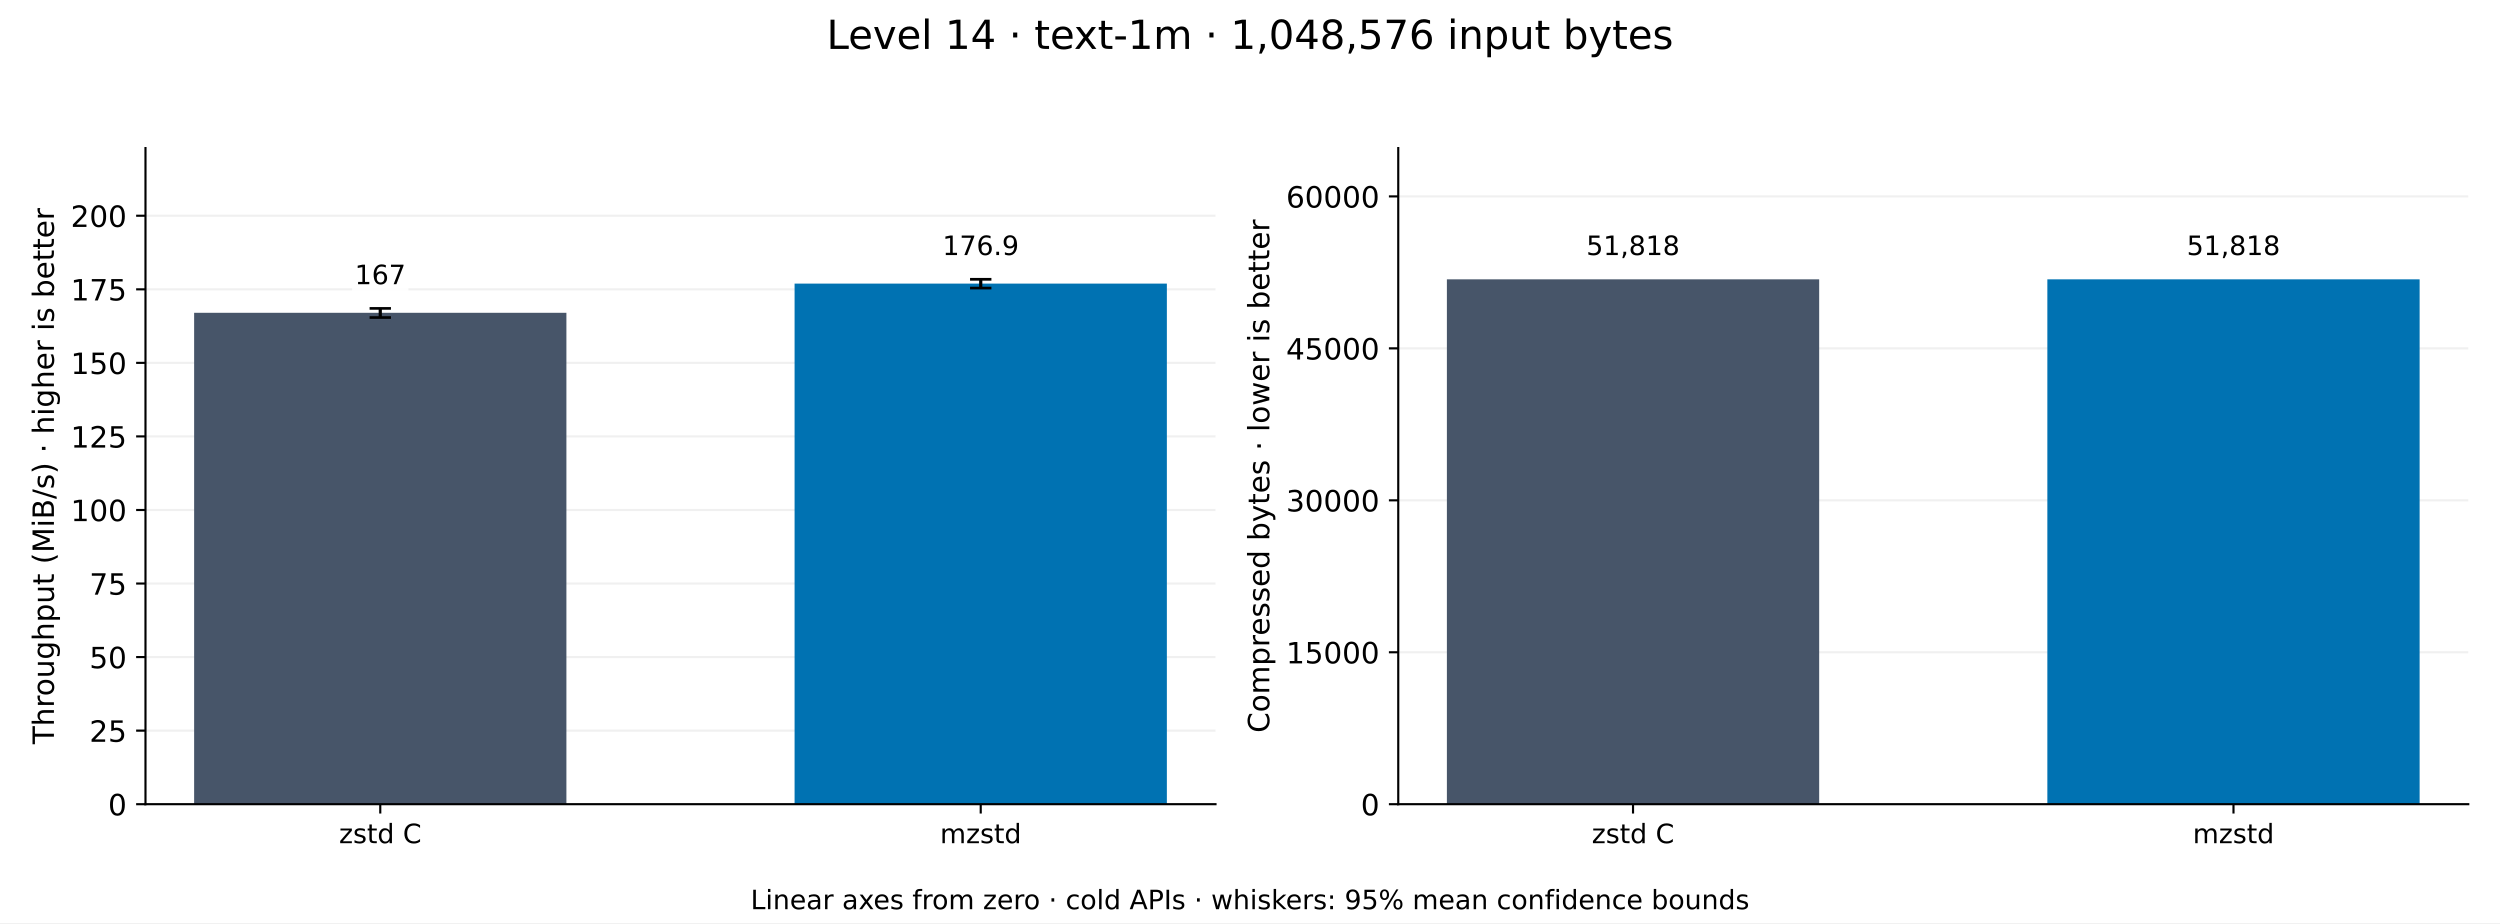
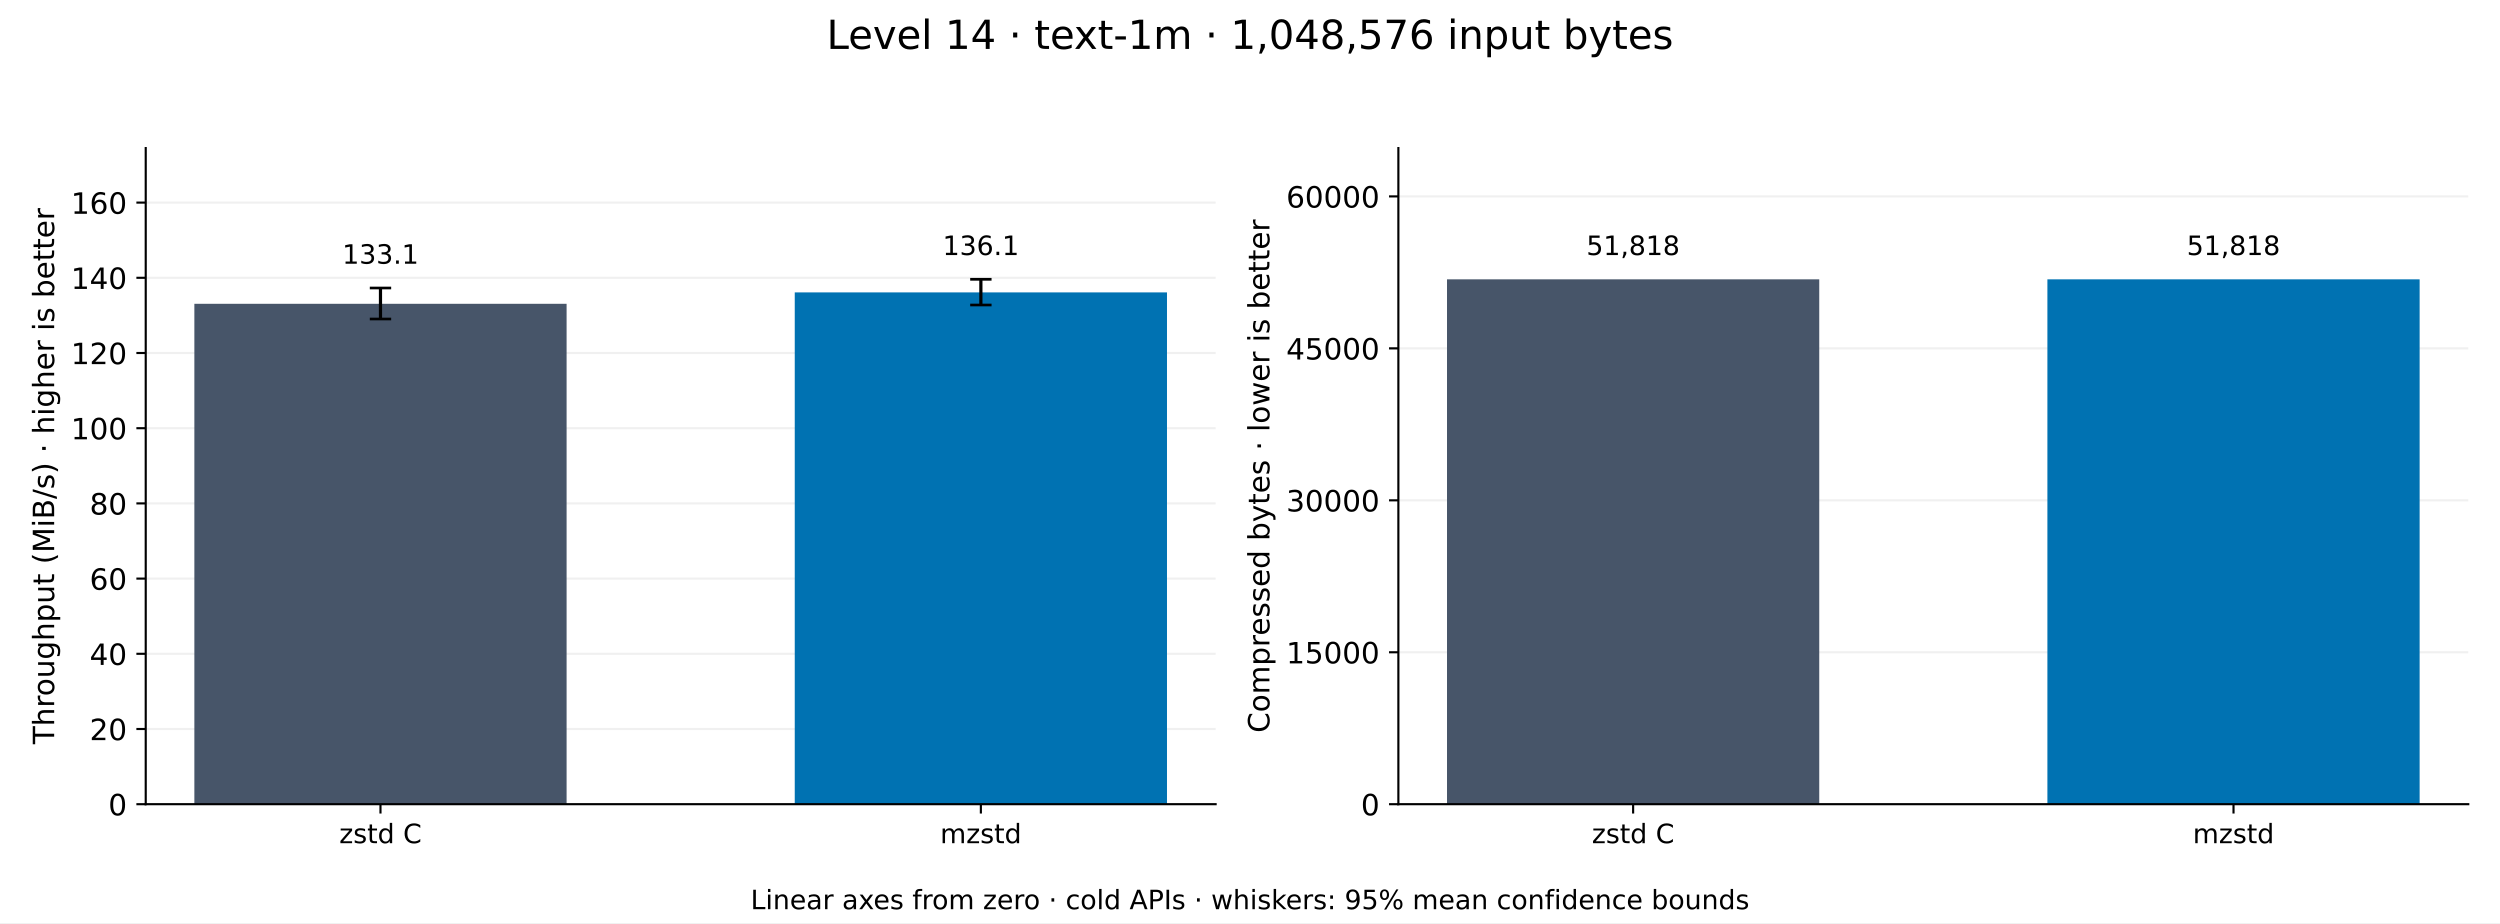
<svg xmlns="http://www.w3.org/2000/svg" xmlns:xlink="http://www.w3.org/1999/xlink" width="936pt" height="345.6pt" viewBox="0 0 936 345.6" version="1.1">
  <defs>
    <style type="text/css">*{stroke-linejoin: round; stroke-linecap: butt}</style>
  </defs>
  <g id="figure_1">
    <g id="patch_1">
      <path d="M 0 345.6 L 936 345.6 L 936 0 L 0 0 z " style="fill: #ffffff" />
    </g>
    <g id="axes_1">
      <g id="patch_2">
-         <path d="M 54.47 301.088 L 455.085 301.088 L 455.085 55.44 L 54.47 55.44 z " style="fill: #ffffff" />
+         <path d="M 54.56 301.088 L 455.13 301.088 L 455.13 55.44 L 54.56 55.44 z " style="fill: #ffffff" />
      </g>
      <g id="matplotlib.axis_1">
        <g id="xtick_1">
          <g id="line2d_1">
            <defs>
              <path id="mcbfd24ea1b" d="M 0 0 L 0 3.5 " style="stroke: #000000; stroke-width: 0.8" />
            </defs>
            <g>
-               <use xlink:href="#mcbfd24ea1b" x="142.371" y="301.088" style="stroke: #000000; stroke-width: 0.8" />
+               <use xlink:href="#mcbfd24ea1b" x="142.452" y="301.088" style="stroke: #000000; stroke-width: 0.8" />
            </g>
          </g>
          <g id="text_1">
-             <text style="font-size: 10px; font-family: 'DejaVu Sans', 'Bitstream Vera Sans', 'Computer Modern Sans Serif', 'Lucida Grande', 'Verdana', 'Geneva', 'Lucid', 'Arial', 'Helvetica', 'Avant Garde', sans-serif; text-anchor: middle" x="142.371" y="315.686" transform="rotate(-0 142.3715 315.6864)">zstd C</text>
+             <text style="font-size: 10px; font-family: 'DejaVu Sans', 'Bitstream Vera Sans', 'Computer Modern Sans Serif', 'Lucida Grande', 'Verdana', 'Geneva', 'Lucid', 'Arial', 'Helvetica', 'Avant Garde', sans-serif; text-anchor: middle" x="142.452" y="315.686" transform="rotate(-0 142.4516 315.6864)">zstd C</text>
          </g>
        </g>
        <g id="xtick_2">
          <g id="line2d_2">
            <g>
-               <use xlink:href="#mcbfd24ea1b" x="367.184" y="301.088" style="stroke: #000000; stroke-width: 0.8" />
+               <use xlink:href="#mcbfd24ea1b" x="367.238" y="301.088" style="stroke: #000000; stroke-width: 0.8" />
            </g>
          </g>
          <g id="text_2">
-             <text style="font-size: 10px; font-family: 'DejaVu Sans', 'Bitstream Vera Sans', 'Computer Modern Sans Serif', 'Lucida Grande', 'Verdana', 'Geneva', 'Lucid', 'Arial', 'Helvetica', 'Avant Garde', sans-serif; text-anchor: middle" x="367.184" y="315.686" transform="rotate(-0 367.1835 315.6864)">mzstd</text>
+             <text style="font-size: 10px; font-family: 'DejaVu Sans', 'Bitstream Vera Sans', 'Computer Modern Sans Serif', 'Lucida Grande', 'Verdana', 'Geneva', 'Lucid', 'Arial', 'Helvetica', 'Avant Garde', sans-serif; text-anchor: middle" x="367.238" y="315.686" transform="rotate(-0 367.2384 315.6864)">mzstd</text>
          </g>
        </g>
      </g>
      <g id="matplotlib.axis_2">
        <g id="ytick_1">
          <g id="line2d_3">
-             <path d="M 54.47 301.088 L 455.085 301.088 " clip-path="url(#p27dde03355)" style="fill: none; stroke: #b0b0b0; stroke-opacity: 0.18; stroke-width: 0.8; stroke-linecap: square" />
+             <path d="M 54.56 301.088 L 455.13 301.088 " clip-path="url(#pa67cffac88)" style="fill: none; stroke: #b0b0b0; stroke-opacity: 0.18; stroke-width: 0.8; stroke-linecap: square" />
          </g>
          <g id="line2d_4">
            <defs>
              <path id="m862e928616" d="M 0 0 L -3.5 0 " style="stroke: #000000; stroke-width: 0.8" />
            </defs>
            <g>
-               <use xlink:href="#m862e928616" x="54.47" y="301.088" style="stroke: #000000; stroke-width: 0.8" />
+               <use xlink:href="#m862e928616" x="54.56" y="301.088" style="stroke: #000000; stroke-width: 0.8" />
            </g>
          </g>
          <g id="text_3">
-             <text style="font-size: 11px; font-family: 'DejaVu Sans', 'Bitstream Vera Sans', 'Computer Modern Sans Serif', 'Lucida Grande', 'Verdana', 'Geneva', 'Lucid', 'Arial', 'Helvetica', 'Avant Garde', sans-serif; text-anchor: end" x="47.47" y="305.267" transform="rotate(-0 47.47 305.2671)">0</text>
+             <text style="font-size: 11px; font-family: 'DejaVu Sans', 'Bitstream Vera Sans', 'Computer Modern Sans Serif', 'Lucida Grande', 'Verdana', 'Geneva', 'Lucid', 'Arial', 'Helvetica', 'Avant Garde', sans-serif; text-anchor: end" x="47.56" y="305.267" transform="rotate(-0 47.56 305.2671)">0</text>
          </g>
        </g>
        <g id="ytick_2">
          <g id="line2d_5">
-             <path d="M 54.47 273.55 L 455.085 273.55 " clip-path="url(#p27dde03355)" style="fill: none; stroke: #b0b0b0; stroke-opacity: 0.18; stroke-width: 0.8; stroke-linecap: square" />
+             <path d="M 54.56 272.934 L 455.13 272.934 " clip-path="url(#pa67cffac88)" style="fill: none; stroke: #b0b0b0; stroke-opacity: 0.18; stroke-width: 0.8; stroke-linecap: square" />
          </g>
          <g id="line2d_6">
            <g>
-               <use xlink:href="#m862e928616" x="54.47" y="273.55" style="stroke: #000000; stroke-width: 0.8" />
+               <use xlink:href="#m862e928616" x="54.56" y="272.934" style="stroke: #000000; stroke-width: 0.8" />
            </g>
          </g>
          <g id="text_4">
-             <text style="font-size: 11px; font-family: 'DejaVu Sans', 'Bitstream Vera Sans', 'Computer Modern Sans Serif', 'Lucida Grande', 'Verdana', 'Geneva', 'Lucid', 'Arial', 'Helvetica', 'Avant Garde', sans-serif; text-anchor: end" x="47.47" y="277.729" transform="rotate(-0 47.47 277.7288)">25</text>
+             <text style="font-size: 11px; font-family: 'DejaVu Sans', 'Bitstream Vera Sans', 'Computer Modern Sans Serif', 'Lucida Grande', 'Verdana', 'Geneva', 'Lucid', 'Arial', 'Helvetica', 'Avant Garde', sans-serif; text-anchor: end" x="47.56" y="277.113" transform="rotate(-0 47.56 277.113)">20</text>
          </g>
        </g>
        <g id="ytick_3">
          <g id="line2d_7">
-             <path d="M 54.47 246.011 L 455.085 246.011 " clip-path="url(#p27dde03355)" style="fill: none; stroke: #b0b0b0; stroke-opacity: 0.18; stroke-width: 0.8; stroke-linecap: square" />
+             <path d="M 54.56 244.78 L 455.13 244.78 " clip-path="url(#pa67cffac88)" style="fill: none; stroke: #b0b0b0; stroke-opacity: 0.18; stroke-width: 0.8; stroke-linecap: square" />
          </g>
          <g id="line2d_8">
            <g>
-               <use xlink:href="#m862e928616" x="54.47" y="246.011" style="stroke: #000000; stroke-width: 0.8" />
+               <use xlink:href="#m862e928616" x="54.56" y="244.78" style="stroke: #000000; stroke-width: 0.8" />
            </g>
          </g>
          <g id="text_5">
-             <text style="font-size: 11px; font-family: 'DejaVu Sans', 'Bitstream Vera Sans', 'Computer Modern Sans Serif', 'Lucida Grande', 'Verdana', 'Geneva', 'Lucid', 'Arial', 'Helvetica', 'Avant Garde', sans-serif; text-anchor: end" x="47.47" y="250.19" transform="rotate(-0 47.47 250.1904)">50</text>
+             <text style="font-size: 11px; font-family: 'DejaVu Sans', 'Bitstream Vera Sans', 'Computer Modern Sans Serif', 'Lucida Grande', 'Verdana', 'Geneva', 'Lucid', 'Arial', 'Helvetica', 'Avant Garde', sans-serif; text-anchor: end" x="47.56" y="248.959" transform="rotate(-0 47.56 248.9589)">40</text>
          </g>
        </g>
        <g id="ytick_4">
          <g id="line2d_9">
-             <path d="M 54.47 218.473 L 455.085 218.473 " clip-path="url(#p27dde03355)" style="fill: none; stroke: #b0b0b0; stroke-opacity: 0.18; stroke-width: 0.8; stroke-linecap: square" />
+             <path d="M 54.56 216.626 L 455.13 216.626 " clip-path="url(#pa67cffac88)" style="fill: none; stroke: #b0b0b0; stroke-opacity: 0.18; stroke-width: 0.8; stroke-linecap: square" />
          </g>
          <g id="line2d_10">
            <g>
-               <use xlink:href="#m862e928616" x="54.47" y="218.473" style="stroke: #000000; stroke-width: 0.8" />
+               <use xlink:href="#m862e928616" x="54.56" y="216.626" style="stroke: #000000; stroke-width: 0.8" />
            </g>
          </g>
          <g id="text_6">
-             <text style="font-size: 11px; font-family: 'DejaVu Sans', 'Bitstream Vera Sans', 'Computer Modern Sans Serif', 'Lucida Grande', 'Verdana', 'Geneva', 'Lucid', 'Arial', 'Helvetica', 'Avant Garde', sans-serif; text-anchor: end" x="47.47" y="222.652" transform="rotate(-0 47.47 222.652)">75</text>
+             <text style="font-size: 11px; font-family: 'DejaVu Sans', 'Bitstream Vera Sans', 'Computer Modern Sans Serif', 'Lucida Grande', 'Verdana', 'Geneva', 'Lucid', 'Arial', 'Helvetica', 'Avant Garde', sans-serif; text-anchor: end" x="47.56" y="220.805" transform="rotate(-0 47.56 220.8047)">60</text>
          </g>
        </g>
        <g id="ytick_5">
          <g id="line2d_11">
-             <path d="M 54.47 190.934 L 455.085 190.934 " clip-path="url(#p27dde03355)" style="fill: none; stroke: #b0b0b0; stroke-opacity: 0.18; stroke-width: 0.8; stroke-linecap: square" />
+             <path d="M 54.56 188.471 L 455.13 188.471 " clip-path="url(#pa67cffac88)" style="fill: none; stroke: #b0b0b0; stroke-opacity: 0.18; stroke-width: 0.8; stroke-linecap: square" />
          </g>
          <g id="line2d_12">
            <g>
-               <use xlink:href="#m862e928616" x="54.47" y="190.934" style="stroke: #000000; stroke-width: 0.8" />
+               <use xlink:href="#m862e928616" x="54.56" y="188.471" style="stroke: #000000; stroke-width: 0.8" />
            </g>
          </g>
          <g id="text_7">
-             <text style="font-size: 11px; font-family: 'DejaVu Sans', 'Bitstream Vera Sans', 'Computer Modern Sans Serif', 'Lucida Grande', 'Verdana', 'Geneva', 'Lucid', 'Arial', 'Helvetica', 'Avant Garde', sans-serif; text-anchor: end" x="47.47" y="195.114" transform="rotate(-0 47.47 195.1136)">100</text>
+             <text style="font-size: 11px; font-family: 'DejaVu Sans', 'Bitstream Vera Sans', 'Computer Modern Sans Serif', 'Lucida Grande', 'Verdana', 'Geneva', 'Lucid', 'Arial', 'Helvetica', 'Avant Garde', sans-serif; text-anchor: end" x="47.56" y="192.651" transform="rotate(-0 47.56 192.6506)">80</text>
          </g>
        </g>
        <g id="ytick_6">
          <g id="line2d_13">
-             <path d="M 54.47 163.396 L 455.085 163.396 " clip-path="url(#p27dde03355)" style="fill: none; stroke: #b0b0b0; stroke-opacity: 0.18; stroke-width: 0.8; stroke-linecap: square" />
+             <path d="M 54.56 160.317 L 455.13 160.317 " clip-path="url(#pa67cffac88)" style="fill: none; stroke: #b0b0b0; stroke-opacity: 0.18; stroke-width: 0.8; stroke-linecap: square" />
          </g>
          <g id="line2d_14">
            <g>
-               <use xlink:href="#m862e928616" x="54.47" y="163.396" style="stroke: #000000; stroke-width: 0.8" />
+               <use xlink:href="#m862e928616" x="54.56" y="160.317" style="stroke: #000000; stroke-width: 0.8" />
            </g>
          </g>
          <g id="text_8">
-             <text style="font-size: 11px; font-family: 'DejaVu Sans', 'Bitstream Vera Sans', 'Computer Modern Sans Serif', 'Lucida Grande', 'Verdana', 'Geneva', 'Lucid', 'Arial', 'Helvetica', 'Avant Garde', sans-serif; text-anchor: end" x="47.47" y="167.575" transform="rotate(-0 47.47 167.5752)">125</text>
+             <text style="font-size: 11px; font-family: 'DejaVu Sans', 'Bitstream Vera Sans', 'Computer Modern Sans Serif', 'Lucida Grande', 'Verdana', 'Geneva', 'Lucid', 'Arial', 'Helvetica', 'Avant Garde', sans-serif; text-anchor: end" x="47.56" y="164.496" transform="rotate(-0 47.56 164.4965)">100</text>
          </g>
        </g>
        <g id="ytick_7">
          <g id="line2d_15">
-             <path d="M 54.47 135.858 L 455.085 135.858 " clip-path="url(#p27dde03355)" style="fill: none; stroke: #b0b0b0; stroke-opacity: 0.18; stroke-width: 0.8; stroke-linecap: square" />
+             <path d="M 54.56 132.163 L 455.13 132.163 " clip-path="url(#pa67cffac88)" style="fill: none; stroke: #b0b0b0; stroke-opacity: 0.18; stroke-width: 0.8; stroke-linecap: square" />
          </g>
          <g id="line2d_16">
            <g>
-               <use xlink:href="#m862e928616" x="54.47" y="135.858" style="stroke: #000000; stroke-width: 0.8" />
+               <use xlink:href="#m862e928616" x="54.56" y="132.163" style="stroke: #000000; stroke-width: 0.8" />
            </g>
          </g>
          <g id="text_9">
-             <text style="font-size: 11px; font-family: 'DejaVu Sans', 'Bitstream Vera Sans', 'Computer Modern Sans Serif', 'Lucida Grande', 'Verdana', 'Geneva', 'Lucid', 'Arial', 'Helvetica', 'Avant Garde', sans-serif; text-anchor: end" x="47.47" y="140.037" transform="rotate(-0 47.47 140.0368)">150</text>
+             <text style="font-size: 11px; font-family: 'DejaVu Sans', 'Bitstream Vera Sans', 'Computer Modern Sans Serif', 'Lucida Grande', 'Verdana', 'Geneva', 'Lucid', 'Arial', 'Helvetica', 'Avant Garde', sans-serif; text-anchor: end" x="47.56" y="136.342" transform="rotate(-0 47.56 136.3424)">120</text>
          </g>
        </g>
        <g id="ytick_8">
          <g id="line2d_17">
-             <path d="M 54.47 108.319 L 455.085 108.319 " clip-path="url(#p27dde03355)" style="fill: none; stroke: #b0b0b0; stroke-opacity: 0.18; stroke-width: 0.8; stroke-linecap: square" />
+             <path d="M 54.56 104.009 L 455.13 104.009 " clip-path="url(#pa67cffac88)" style="fill: none; stroke: #b0b0b0; stroke-opacity: 0.18; stroke-width: 0.8; stroke-linecap: square" />
          </g>
          <g id="line2d_18">
            <g>
-               <use xlink:href="#m862e928616" x="54.47" y="108.319" style="stroke: #000000; stroke-width: 0.8" />
+               <use xlink:href="#m862e928616" x="54.56" y="104.009" style="stroke: #000000; stroke-width: 0.8" />
            </g>
          </g>
          <g id="text_10">
-             <text style="font-size: 11px; font-family: 'DejaVu Sans', 'Bitstream Vera Sans', 'Computer Modern Sans Serif', 'Lucida Grande', 'Verdana', 'Geneva', 'Lucid', 'Arial', 'Helvetica', 'Avant Garde', sans-serif; text-anchor: end" x="47.47" y="112.498" transform="rotate(-0 47.47 112.4984)">175</text>
+             <text style="font-size: 11px; font-family: 'DejaVu Sans', 'Bitstream Vera Sans', 'Computer Modern Sans Serif', 'Lucida Grande', 'Verdana', 'Geneva', 'Lucid', 'Arial', 'Helvetica', 'Avant Garde', sans-serif; text-anchor: end" x="47.56" y="108.188" transform="rotate(-0 47.56 108.1882)">140</text>
          </g>
        </g>
        <g id="ytick_9">
          <g id="line2d_19">
-             <path d="M 54.47 80.781 L 455.085 80.781 " clip-path="url(#p27dde03355)" style="fill: none; stroke: #b0b0b0; stroke-opacity: 0.18; stroke-width: 0.8; stroke-linecap: square" />
+             <path d="M 54.56 75.855 L 455.13 75.855 " clip-path="url(#pa67cffac88)" style="fill: none; stroke: #b0b0b0; stroke-opacity: 0.18; stroke-width: 0.8; stroke-linecap: square" />
          </g>
          <g id="line2d_20">
            <g>
-               <use xlink:href="#m862e928616" x="54.47" y="80.781" style="stroke: #000000; stroke-width: 0.8" />
+               <use xlink:href="#m862e928616" x="54.56" y="75.855" style="stroke: #000000; stroke-width: 0.8" />
            </g>
          </g>
          <g id="text_11">
-             <text style="font-size: 11px; font-family: 'DejaVu Sans', 'Bitstream Vera Sans', 'Computer Modern Sans Serif', 'Lucida Grande', 'Verdana', 'Geneva', 'Lucid', 'Arial', 'Helvetica', 'Avant Garde', sans-serif; text-anchor: end" x="47.47" y="84.96" transform="rotate(-0 47.47 84.96004)">200</text>
+             <text style="font-size: 11px; font-family: 'DejaVu Sans', 'Bitstream Vera Sans', 'Computer Modern Sans Serif', 'Lucida Grande', 'Verdana', 'Geneva', 'Lucid', 'Arial', 'Helvetica', 'Avant Garde', sans-serif; text-anchor: end" x="47.56" y="80.034" transform="rotate(-0 47.56 80.03409)">160</text>
          </g>
        </g>
        <g id="text_12">
-           <text style="font-size: 11px; font-family: 'DejaVu Sans', 'Bitstream Vera Sans', 'Computer Modern Sans Serif', 'Lucida Grande', 'Verdana', 'Geneva', 'Lucid', 'Arial', 'Helvetica', 'Avant Garde', sans-serif; text-anchor: middle" x="20.186" y="178.264" transform="rotate(-90 20.18609 178.264)">Throughput (MiB/s) · higher is better</text>
+           <text style="font-size: 11px; font-family: 'DejaVu Sans', 'Bitstream Vera Sans', 'Computer Modern Sans Serif', 'Lucida Grande', 'Verdana', 'Geneva', 'Lucid', 'Arial', 'Helvetica', 'Avant Garde', sans-serif; text-anchor: middle" x="20.276" y="178.264" transform="rotate(-90 20.27609 178.264)">Throughput (MiB/s) · higher is better</text>
        </g>
      </g>
      <g id="patch_3">
-         <path d="M 72.68 301.088 L 212.063 301.088 L 212.063 117.121 L 72.68 117.121 z " clip-path="url(#p27dde03355)" style="fill: #475569" />
+         <path d="M 72.768 301.088 L 212.136 301.088 L 212.136 113.733 L 72.768 113.733 z " clip-path="url(#pa67cffac88)" style="fill: #475569" />
      </g>
      <g id="patch_4">
-         <path d="M 297.492 301.088 L 436.875 301.088 L 436.875 106.19 L 297.492 106.19 z " clip-path="url(#p27dde03355)" style="fill: #0072b2" />
+         <path d="M 297.554 301.088 L 436.922 301.088 L 436.922 109.475 L 297.554 109.475 z " clip-path="url(#pa67cffac88)" style="fill: #0072b2" />
      </g>
      <g id="LineCollection_1">
-         <path d="M 142.371 118.891 L 142.371 115.475 " clip-path="url(#p27dde03355)" style="fill: none; stroke: #000000; stroke-width: 1.2" />
-         <path d="M 367.184 107.845 L 367.184 104.57 " clip-path="url(#p27dde03355)" style="fill: none; stroke: #000000; stroke-width: 1.2" />
+         <path d="M 142.452 119.426 L 142.452 107.824 " clip-path="url(#pa67cffac88)" style="fill: none; stroke: #000000; stroke-width: 1.2" />
+         <path d="M 367.238 114.188 L 367.238 104.57 " clip-path="url(#pa67cffac88)" style="fill: none; stroke: #000000; stroke-width: 1.2" />
      </g>
      <g id="line2d_21">
        <defs>
          <path id="mf7f69e77f0" d="M 4 0 L -4 -0 " style="stroke: #000000" />
        </defs>
-         <g clip-path="url(#p27dde03355)">
-           <use xlink:href="#mf7f69e77f0" x="142.371" y="118.891" style="fill: #1f77b4; stroke: #000000" />
-           <use xlink:href="#mf7f69e77f0" x="367.184" y="107.845" style="fill: #1f77b4; stroke: #000000" />
+         <g clip-path="url(#pa67cffac88)">
+           <use xlink:href="#mf7f69e77f0" x="142.452" y="119.426" style="fill: #1f77b4; stroke: #000000" />
+           <use xlink:href="#mf7f69e77f0" x="367.238" y="114.188" style="fill: #1f77b4; stroke: #000000" />
        </g>
      </g>
      <g id="line2d_22">
-         <g clip-path="url(#p27dde03355)">
-           <use xlink:href="#mf7f69e77f0" x="142.371" y="115.475" style="fill: #1f77b4; stroke: #000000" />
-           <use xlink:href="#mf7f69e77f0" x="367.184" y="104.57" style="fill: #1f77b4; stroke: #000000" />
+         <g clip-path="url(#pa67cffac88)">
+           <use xlink:href="#mf7f69e77f0" x="142.452" y="107.824" style="fill: #1f77b4; stroke: #000000" />
+           <use xlink:href="#mf7f69e77f0" x="367.238" y="104.57" style="fill: #1f77b4; stroke: #000000" />
        </g>
      </g>
      <g id="patch_5">
-         <path d="M 54.47 301.088 L 54.47 55.44 " style="fill: none; stroke: #000000; stroke-width: 0.8; stroke-linejoin: miter; stroke-linecap: square" />
+         <path d="M 54.56 301.088 L 54.56 55.44 " style="fill: none; stroke: #000000; stroke-width: 0.8; stroke-linejoin: miter; stroke-linecap: square" />
      </g>
      <g id="patch_6">
-         <path d="M 54.47 301.088 L 455.085 301.088 " style="fill: none; stroke: #000000; stroke-width: 0.8; stroke-linejoin: miter; stroke-linecap: square" />
+         <path d="M 54.56 301.088 L 455.13 301.088 " style="fill: none; stroke: #000000; stroke-width: 0.8; stroke-linejoin: miter; stroke-linecap: square" />
      </g>
      <g id="text_13">
        <g id="patch_7">
-           <path d="M 131.828 109.475 L 152.915 109.475 L 152.915 97.797 L 131.828 97.797 z " style="fill: #ffffff; opacity: 0.9" />
-         </g>
-         <text style="font-size: 10px; font-family: 'DejaVu Sans', 'Bitstream Vera Sans', 'Computer Modern Sans Serif', 'Lucida Grande', 'Verdana', 'Geneva', 'Lucid', 'Arial', 'Helvetica', 'Avant Garde', sans-serif; text-anchor: middle" x="142.371" y="106.395" transform="rotate(-0 142.3715 106.395)">167</text>
+           <path d="M 127.138 101.824 L 157.766 101.824 L 157.766 90.146 L 127.138 90.146 z " style="fill: #ffffff; opacity: 0.9" />
+         </g>
+         <text style="font-size: 10px; font-family: 'DejaVu Sans', 'Bitstream Vera Sans', 'Computer Modern Sans Serif', 'Lucida Grande', 'Verdana', 'Geneva', 'Lucid', 'Arial', 'Helvetica', 'Avant Garde', sans-serif; text-anchor: middle" x="142.452" y="98.744" transform="rotate(-0 142.4516 98.7441)">133.1</text>
      </g>
      <g id="text_14">
        <g id="patch_8">
-           <path d="M 351.869 98.57 L 382.498 98.57 L 382.498 86.891 L 351.869 86.891 z " style="fill: #ffffff; opacity: 0.9" />
-         </g>
-         <text style="font-size: 10px; font-family: 'DejaVu Sans', 'Bitstream Vera Sans', 'Computer Modern Sans Serif', 'Lucida Grande', 'Verdana', 'Geneva', 'Lucid', 'Arial', 'Helvetica', 'Avant Garde', sans-serif; text-anchor: middle" x="367.184" y="95.49" transform="rotate(-0 367.1835 95.48991)">176.9</text>
+           <path d="M 351.924 98.57 L 382.552 98.57 L 382.552 86.891 L 351.924 86.891 z " style="fill: #ffffff; opacity: 0.9" />
+         </g>
+         <text style="font-size: 10px; font-family: 'DejaVu Sans', 'Bitstream Vera Sans', 'Computer Modern Sans Serif', 'Lucida Grande', 'Verdana', 'Geneva', 'Lucid', 'Arial', 'Helvetica', 'Avant Garde', sans-serif; text-anchor: middle" x="367.238" y="95.49" transform="rotate(-0 367.2384 95.48991)">136.1</text>
      </g>
    </g>
    <g id="axes_2">
      <g id="patch_9">
-         <path d="M 523.505 301.088 L 924.12 301.088 L 924.12 55.44 L 523.505 55.44 z " style="fill: #ffffff" />
+         <path d="M 523.55 301.088 L 924.12 301.088 L 924.12 55.44 L 523.55 55.44 z " style="fill: #ffffff" />
      </g>
      <g id="matplotlib.axis_3">
        <g id="xtick_3">
          <g id="line2d_23">
            <g>
-               <use xlink:href="#mcbfd24ea1b" x="611.406" y="301.088" style="stroke: #000000; stroke-width: 0.8" />
+               <use xlink:href="#mcbfd24ea1b" x="611.442" y="301.088" style="stroke: #000000; stroke-width: 0.8" />
            </g>
          </g>
          <g id="text_15">
-             <text style="font-size: 10px; font-family: 'DejaVu Sans', 'Bitstream Vera Sans', 'Computer Modern Sans Serif', 'Lucida Grande', 'Verdana', 'Geneva', 'Lucid', 'Arial', 'Helvetica', 'Avant Garde', sans-serif; text-anchor: middle" x="611.406" y="315.686" transform="rotate(-0 611.4065 315.6864)">zstd C</text>
+             <text style="font-size: 10px; font-family: 'DejaVu Sans', 'Bitstream Vera Sans', 'Computer Modern Sans Serif', 'Lucida Grande', 'Verdana', 'Geneva', 'Lucid', 'Arial', 'Helvetica', 'Avant Garde', sans-serif; text-anchor: middle" x="611.442" y="315.686" transform="rotate(-0 611.4416 315.6864)">zstd C</text>
          </g>
        </g>
        <g id="xtick_4">
          <g id="line2d_24">
            <g>
-               <use xlink:href="#mcbfd24ea1b" x="836.219" y="301.088" style="stroke: #000000; stroke-width: 0.8" />
+               <use xlink:href="#mcbfd24ea1b" x="836.228" y="301.088" style="stroke: #000000; stroke-width: 0.8" />
            </g>
          </g>
          <g id="text_16">
-             <text style="font-size: 10px; font-family: 'DejaVu Sans', 'Bitstream Vera Sans', 'Computer Modern Sans Serif', 'Lucida Grande', 'Verdana', 'Geneva', 'Lucid', 'Arial', 'Helvetica', 'Avant Garde', sans-serif; text-anchor: middle" x="836.219" y="315.686" transform="rotate(-0 836.2185 315.6864)">mzstd</text>
+             <text style="font-size: 10px; font-family: 'DejaVu Sans', 'Bitstream Vera Sans', 'Computer Modern Sans Serif', 'Lucida Grande', 'Verdana', 'Geneva', 'Lucid', 'Arial', 'Helvetica', 'Avant Garde', sans-serif; text-anchor: middle" x="836.228" y="315.686" transform="rotate(-0 836.2284 315.6864)">mzstd</text>
          </g>
        </g>
      </g>
      <g id="matplotlib.axis_4">
        <g id="ytick_10">
          <g id="line2d_25">
-             <path d="M 523.505 301.088 L 924.12 301.088 " clip-path="url(#pb82eabf5b1)" style="fill: none; stroke: #b0b0b0; stroke-opacity: 0.18; stroke-width: 0.8; stroke-linecap: square" />
+             <path d="M 523.55 301.088 L 924.12 301.088 " clip-path="url(#pa73c3ccd9b)" style="fill: none; stroke: #b0b0b0; stroke-opacity: 0.18; stroke-width: 0.8; stroke-linecap: square" />
          </g>
          <g id="line2d_26">
            <g>
-               <use xlink:href="#m862e928616" x="523.505" y="301.088" style="stroke: #000000; stroke-width: 0.8" />
+               <use xlink:href="#m862e928616" x="523.55" y="301.088" style="stroke: #000000; stroke-width: 0.8" />
            </g>
          </g>
          <g id="text_17">
-             <text style="font-size: 11px; font-family: 'DejaVu Sans', 'Bitstream Vera Sans', 'Computer Modern Sans Serif', 'Lucida Grande', 'Verdana', 'Geneva', 'Lucid', 'Arial', 'Helvetica', 'Avant Garde', sans-serif; text-anchor: end" x="516.505" y="305.267" transform="rotate(-0 516.505 305.2671)">0</text>
+             <text style="font-size: 11px; font-family: 'DejaVu Sans', 'Bitstream Vera Sans', 'Computer Modern Sans Serif', 'Lucida Grande', 'Verdana', 'Geneva', 'Lucid', 'Arial', 'Helvetica', 'Avant Garde', sans-serif; text-anchor: end" x="516.55" y="305.267" transform="rotate(-0 516.55 305.2671)">0</text>
          </g>
        </g>
        <g id="ytick_11">
          <g id="line2d_27">
-             <path d="M 523.505 244.201 L 924.12 244.201 " clip-path="url(#pb82eabf5b1)" style="fill: none; stroke: #b0b0b0; stroke-opacity: 0.18; stroke-width: 0.8; stroke-linecap: square" />
+             <path d="M 523.55 244.201 L 924.12 244.201 " clip-path="url(#pa73c3ccd9b)" style="fill: none; stroke: #b0b0b0; stroke-opacity: 0.18; stroke-width: 0.8; stroke-linecap: square" />
          </g>
          <g id="line2d_28">
            <g>
-               <use xlink:href="#m862e928616" x="523.505" y="244.201" style="stroke: #000000; stroke-width: 0.8" />
+               <use xlink:href="#m862e928616" x="523.55" y="244.201" style="stroke: #000000; stroke-width: 0.8" />
            </g>
          </g>
          <g id="text_18">
-             <text style="font-size: 11px; font-family: 'DejaVu Sans', 'Bitstream Vera Sans', 'Computer Modern Sans Serif', 'Lucida Grande', 'Verdana', 'Geneva', 'Lucid', 'Arial', 'Helvetica', 'Avant Garde', sans-serif; text-anchor: end" x="516.505" y="248.38" transform="rotate(-0 516.505 248.38)">15000</text>
+             <text style="font-size: 11px; font-family: 'DejaVu Sans', 'Bitstream Vera Sans', 'Computer Modern Sans Serif', 'Lucida Grande', 'Verdana', 'Geneva', 'Lucid', 'Arial', 'Helvetica', 'Avant Garde', sans-serif; text-anchor: end" x="516.55" y="248.38" transform="rotate(-0 516.55 248.38)">15000</text>
          </g>
        </g>
        <g id="ytick_12">
          <g id="line2d_29">
-             <path d="M 523.505 187.314 L 924.12 187.314 " clip-path="url(#pb82eabf5b1)" style="fill: none; stroke: #b0b0b0; stroke-opacity: 0.18; stroke-width: 0.8; stroke-linecap: square" />
+             <path d="M 523.55 187.314 L 924.12 187.314 " clip-path="url(#pa73c3ccd9b)" style="fill: none; stroke: #b0b0b0; stroke-opacity: 0.18; stroke-width: 0.8; stroke-linecap: square" />
          </g>
          <g id="line2d_30">
            <g>
-               <use xlink:href="#m862e928616" x="523.505" y="187.314" style="stroke: #000000; stroke-width: 0.8" />
+               <use xlink:href="#m862e928616" x="523.55" y="187.314" style="stroke: #000000; stroke-width: 0.8" />
            </g>
          </g>
          <g id="text_19">
-             <text style="font-size: 11px; font-family: 'DejaVu Sans', 'Bitstream Vera Sans', 'Computer Modern Sans Serif', 'Lucida Grande', 'Verdana', 'Geneva', 'Lucid', 'Arial', 'Helvetica', 'Avant Garde', sans-serif; text-anchor: end" x="516.505" y="191.493" transform="rotate(-0 516.505 191.4929)">30000</text>
+             <text style="font-size: 11px; font-family: 'DejaVu Sans', 'Bitstream Vera Sans', 'Computer Modern Sans Serif', 'Lucida Grande', 'Verdana', 'Geneva', 'Lucid', 'Arial', 'Helvetica', 'Avant Garde', sans-serif; text-anchor: end" x="516.55" y="191.493" transform="rotate(-0 516.55 191.4929)">30000</text>
          </g>
        </g>
        <g id="ytick_13">
          <g id="line2d_31">
-             <path d="M 523.505 130.427 L 924.12 130.427 " clip-path="url(#pb82eabf5b1)" style="fill: none; stroke: #b0b0b0; stroke-opacity: 0.18; stroke-width: 0.8; stroke-linecap: square" />
+             <path d="M 523.55 130.427 L 924.12 130.427 " clip-path="url(#pa73c3ccd9b)" style="fill: none; stroke: #b0b0b0; stroke-opacity: 0.18; stroke-width: 0.8; stroke-linecap: square" />
          </g>
          <g id="line2d_32">
            <g>
-               <use xlink:href="#m862e928616" x="523.505" y="130.427" style="stroke: #000000; stroke-width: 0.8" />
+               <use xlink:href="#m862e928616" x="523.55" y="130.427" style="stroke: #000000; stroke-width: 0.8" />
            </g>
          </g>
          <g id="text_20">
-             <text style="font-size: 11px; font-family: 'DejaVu Sans', 'Bitstream Vera Sans', 'Computer Modern Sans Serif', 'Lucida Grande', 'Verdana', 'Geneva', 'Lucid', 'Arial', 'Helvetica', 'Avant Garde', sans-serif; text-anchor: end" x="516.505" y="134.606" transform="rotate(-0 516.505 134.6058)">45000</text>
+             <text style="font-size: 11px; font-family: 'DejaVu Sans', 'Bitstream Vera Sans', 'Computer Modern Sans Serif', 'Lucida Grande', 'Verdana', 'Geneva', 'Lucid', 'Arial', 'Helvetica', 'Avant Garde', sans-serif; text-anchor: end" x="516.55" y="134.606" transform="rotate(-0 516.55 134.6058)">45000</text>
          </g>
        </g>
        <g id="ytick_14">
          <g id="line2d_33">
-             <path d="M 523.505 73.54 L 924.12 73.54 " clip-path="url(#pb82eabf5b1)" style="fill: none; stroke: #b0b0b0; stroke-opacity: 0.18; stroke-width: 0.8; stroke-linecap: square" />
+             <path d="M 523.55 73.54 L 924.12 73.54 " clip-path="url(#pa73c3ccd9b)" style="fill: none; stroke: #b0b0b0; stroke-opacity: 0.18; stroke-width: 0.8; stroke-linecap: square" />
          </g>
          <g id="line2d_34">
            <g>
-               <use xlink:href="#m862e928616" x="523.505" y="73.54" style="stroke: #000000; stroke-width: 0.8" />
+               <use xlink:href="#m862e928616" x="523.55" y="73.54" style="stroke: #000000; stroke-width: 0.8" />
            </g>
          </g>
          <g id="text_21">
-             <text style="font-size: 11px; font-family: 'DejaVu Sans', 'Bitstream Vera Sans', 'Computer Modern Sans Serif', 'Lucida Grande', 'Verdana', 'Geneva', 'Lucid', 'Arial', 'Helvetica', 'Avant Garde', sans-serif; text-anchor: end" x="516.505" y="77.719" transform="rotate(-0 516.505 77.71872)">60000</text>
+             <text style="font-size: 11px; font-family: 'DejaVu Sans', 'Bitstream Vera Sans', 'Computer Modern Sans Serif', 'Lucida Grande', 'Verdana', 'Geneva', 'Lucid', 'Arial', 'Helvetica', 'Avant Garde', sans-serif; text-anchor: end" x="516.55" y="77.719" transform="rotate(-0 516.55 77.71872)">60000</text>
          </g>
        </g>
        <g id="text_22">
-           <text style="font-size: 11px; font-family: 'DejaVu Sans', 'Bitstream Vera Sans', 'Computer Modern Sans Serif', 'Lucida Grande', 'Verdana', 'Geneva', 'Lucid', 'Arial', 'Helvetica', 'Avant Garde', sans-serif; text-anchor: middle" x="475.224" y="178.264" transform="rotate(-90 475.2236 178.264)">Compressed bytes · lower is better</text>
+           <text style="font-size: 11px; font-family: 'DejaVu Sans', 'Bitstream Vera Sans', 'Computer Modern Sans Serif', 'Lucida Grande', 'Verdana', 'Geneva', 'Lucid', 'Arial', 'Helvetica', 'Avant Garde', sans-serif; text-anchor: middle" x="475.269" y="178.264" transform="rotate(-90 475.2686 178.264)">Compressed bytes · lower is better</text>
        </g>
      </g>
      <g id="patch_10">
-         <path d="M 541.715 301.088 L 681.098 301.088 L 681.098 104.57 L 541.715 104.57 z " clip-path="url(#pb82eabf5b1)" style="fill: #475569" />
+         <path d="M 541.758 301.088 L 681.126 301.088 L 681.126 104.57 L 541.758 104.57 z " clip-path="url(#pa73c3ccd9b)" style="fill: #475569" />
      </g>
      <g id="patch_11">
-         <path d="M 766.527 301.088 L 905.91 301.088 L 905.91 104.57 L 766.527 104.57 z " clip-path="url(#pb82eabf5b1)" style="fill: #0072b2" />
+         <path d="M 766.544 301.088 L 905.912 301.088 L 905.912 104.57 L 766.544 104.57 z " clip-path="url(#pa73c3ccd9b)" style="fill: #0072b2" />
      </g>
      <g id="patch_12">
-         <path d="M 523.505 301.088 L 523.505 55.44 " style="fill: none; stroke: #000000; stroke-width: 0.8; stroke-linejoin: miter; stroke-linecap: square" />
+         <path d="M 523.55 301.088 L 523.55 55.44 " style="fill: none; stroke: #000000; stroke-width: 0.8; stroke-linejoin: miter; stroke-linecap: square" />
      </g>
      <g id="patch_13">
-         <path d="M 523.505 301.088 L 924.12 301.088 " style="fill: none; stroke: #000000; stroke-width: 0.8; stroke-linejoin: miter; stroke-linecap: square" />
+         <path d="M 523.55 301.088 L 924.12 301.088 " style="fill: none; stroke: #000000; stroke-width: 0.8; stroke-linejoin: miter; stroke-linecap: square" />
      </g>
      <g id="text_23">
        <g id="patch_14">
-           <path d="M 592.911 98.57 L 629.902 98.57 L 629.902 86.891 L 592.911 86.891 z " style="fill: #ffffff; opacity: 0.9" />
-         </g>
-         <text style="font-size: 10px; font-family: 'DejaVu Sans', 'Bitstream Vera Sans', 'Computer Modern Sans Serif', 'Lucida Grande', 'Verdana', 'Geneva', 'Lucid', 'Arial', 'Helvetica', 'Avant Garde', sans-serif; text-anchor: middle" x="611.406" y="95.49" transform="rotate(-0 611.4065 95.48991)">51,818</text>
+           <path d="M 592.946 98.57 L 629.937 98.57 L 629.937 86.891 L 592.946 86.891 z " style="fill: #ffffff; opacity: 0.9" />
+         </g>
+         <text style="font-size: 10px; font-family: 'DejaVu Sans', 'Bitstream Vera Sans', 'Computer Modern Sans Serif', 'Lucida Grande', 'Verdana', 'Geneva', 'Lucid', 'Arial', 'Helvetica', 'Avant Garde', sans-serif; text-anchor: middle" x="611.442" y="95.49" transform="rotate(-0 611.4416 95.48991)">51,818</text>
      </g>
      <g id="text_24">
        <g id="patch_15">
-           <path d="M 817.723 98.57 L 854.714 98.57 L 854.714 86.891 L 817.723 86.891 z " style="fill: #ffffff; opacity: 0.9" />
-         </g>
-         <text style="font-size: 10px; font-family: 'DejaVu Sans', 'Bitstream Vera Sans', 'Computer Modern Sans Serif', 'Lucida Grande', 'Verdana', 'Geneva', 'Lucid', 'Arial', 'Helvetica', 'Avant Garde', sans-serif; text-anchor: middle" x="836.219" y="95.49" transform="rotate(-0 836.2185 95.48991)">51,818</text>
+           <path d="M 817.733 98.57 L 854.724 98.57 L 854.724 86.891 L 817.733 86.891 z " style="fill: #ffffff; opacity: 0.9" />
+         </g>
+         <text style="font-size: 10px; font-family: 'DejaVu Sans', 'Bitstream Vera Sans', 'Computer Modern Sans Serif', 'Lucida Grande', 'Verdana', 'Geneva', 'Lucid', 'Arial', 'Helvetica', 'Avant Garde', sans-serif; text-anchor: middle" x="836.228" y="95.49" transform="rotate(-0 836.2284 95.48991)">51,818</text>
      </g>
    </g>
    <g id="text_25">
      <text style="font-size: 15px; font-family: 'DejaVu Sans', 'Bitstream Vera Sans', 'Computer Modern Sans Serif', 'Lucida Grande', 'Verdana', 'Geneva', 'Lucid', 'Arial', 'Helvetica', 'Avant Garde', sans-serif; text-anchor: middle" x="468" y="18.31" transform="rotate(-0 468 18.30966)">Level 14 · text-1m · 1,048,576 input bytes</text>
    </g>
    <g id="text_26">
      <text style="font-size: 10px; font-family: 'DejaVu Sans', 'Bitstream Vera Sans', 'Computer Modern Sans Serif', 'Lucida Grande', 'Verdana', 'Geneva', 'Lucid', 'Arial', 'Helvetica', 'Avant Garde', sans-serif; text-anchor: middle" x="468" y="340.416" transform="rotate(-0 468 340.416)">Linear axes from zero · cold APIs · whiskers: 95% mean confidence bounds</text>
    </g>
  </g>
  <defs>
-     <clipPath id="p27dde03355">
-       <rect x="54.47" y="55.44" width="400.615" height="245.648" />
+     <clipPath id="pa67cffac88">
+       <rect x="54.56" y="55.44" width="400.57" height="245.648" />
    </clipPath>
-     <clipPath id="pb82eabf5b1">
-       <rect x="523.505" y="55.44" width="400.615" height="245.648" />
+     <clipPath id="pa73c3ccd9b">
+       <rect x="523.55" y="55.44" width="400.57" height="245.648" />
    </clipPath>
  </defs>
</svg>
